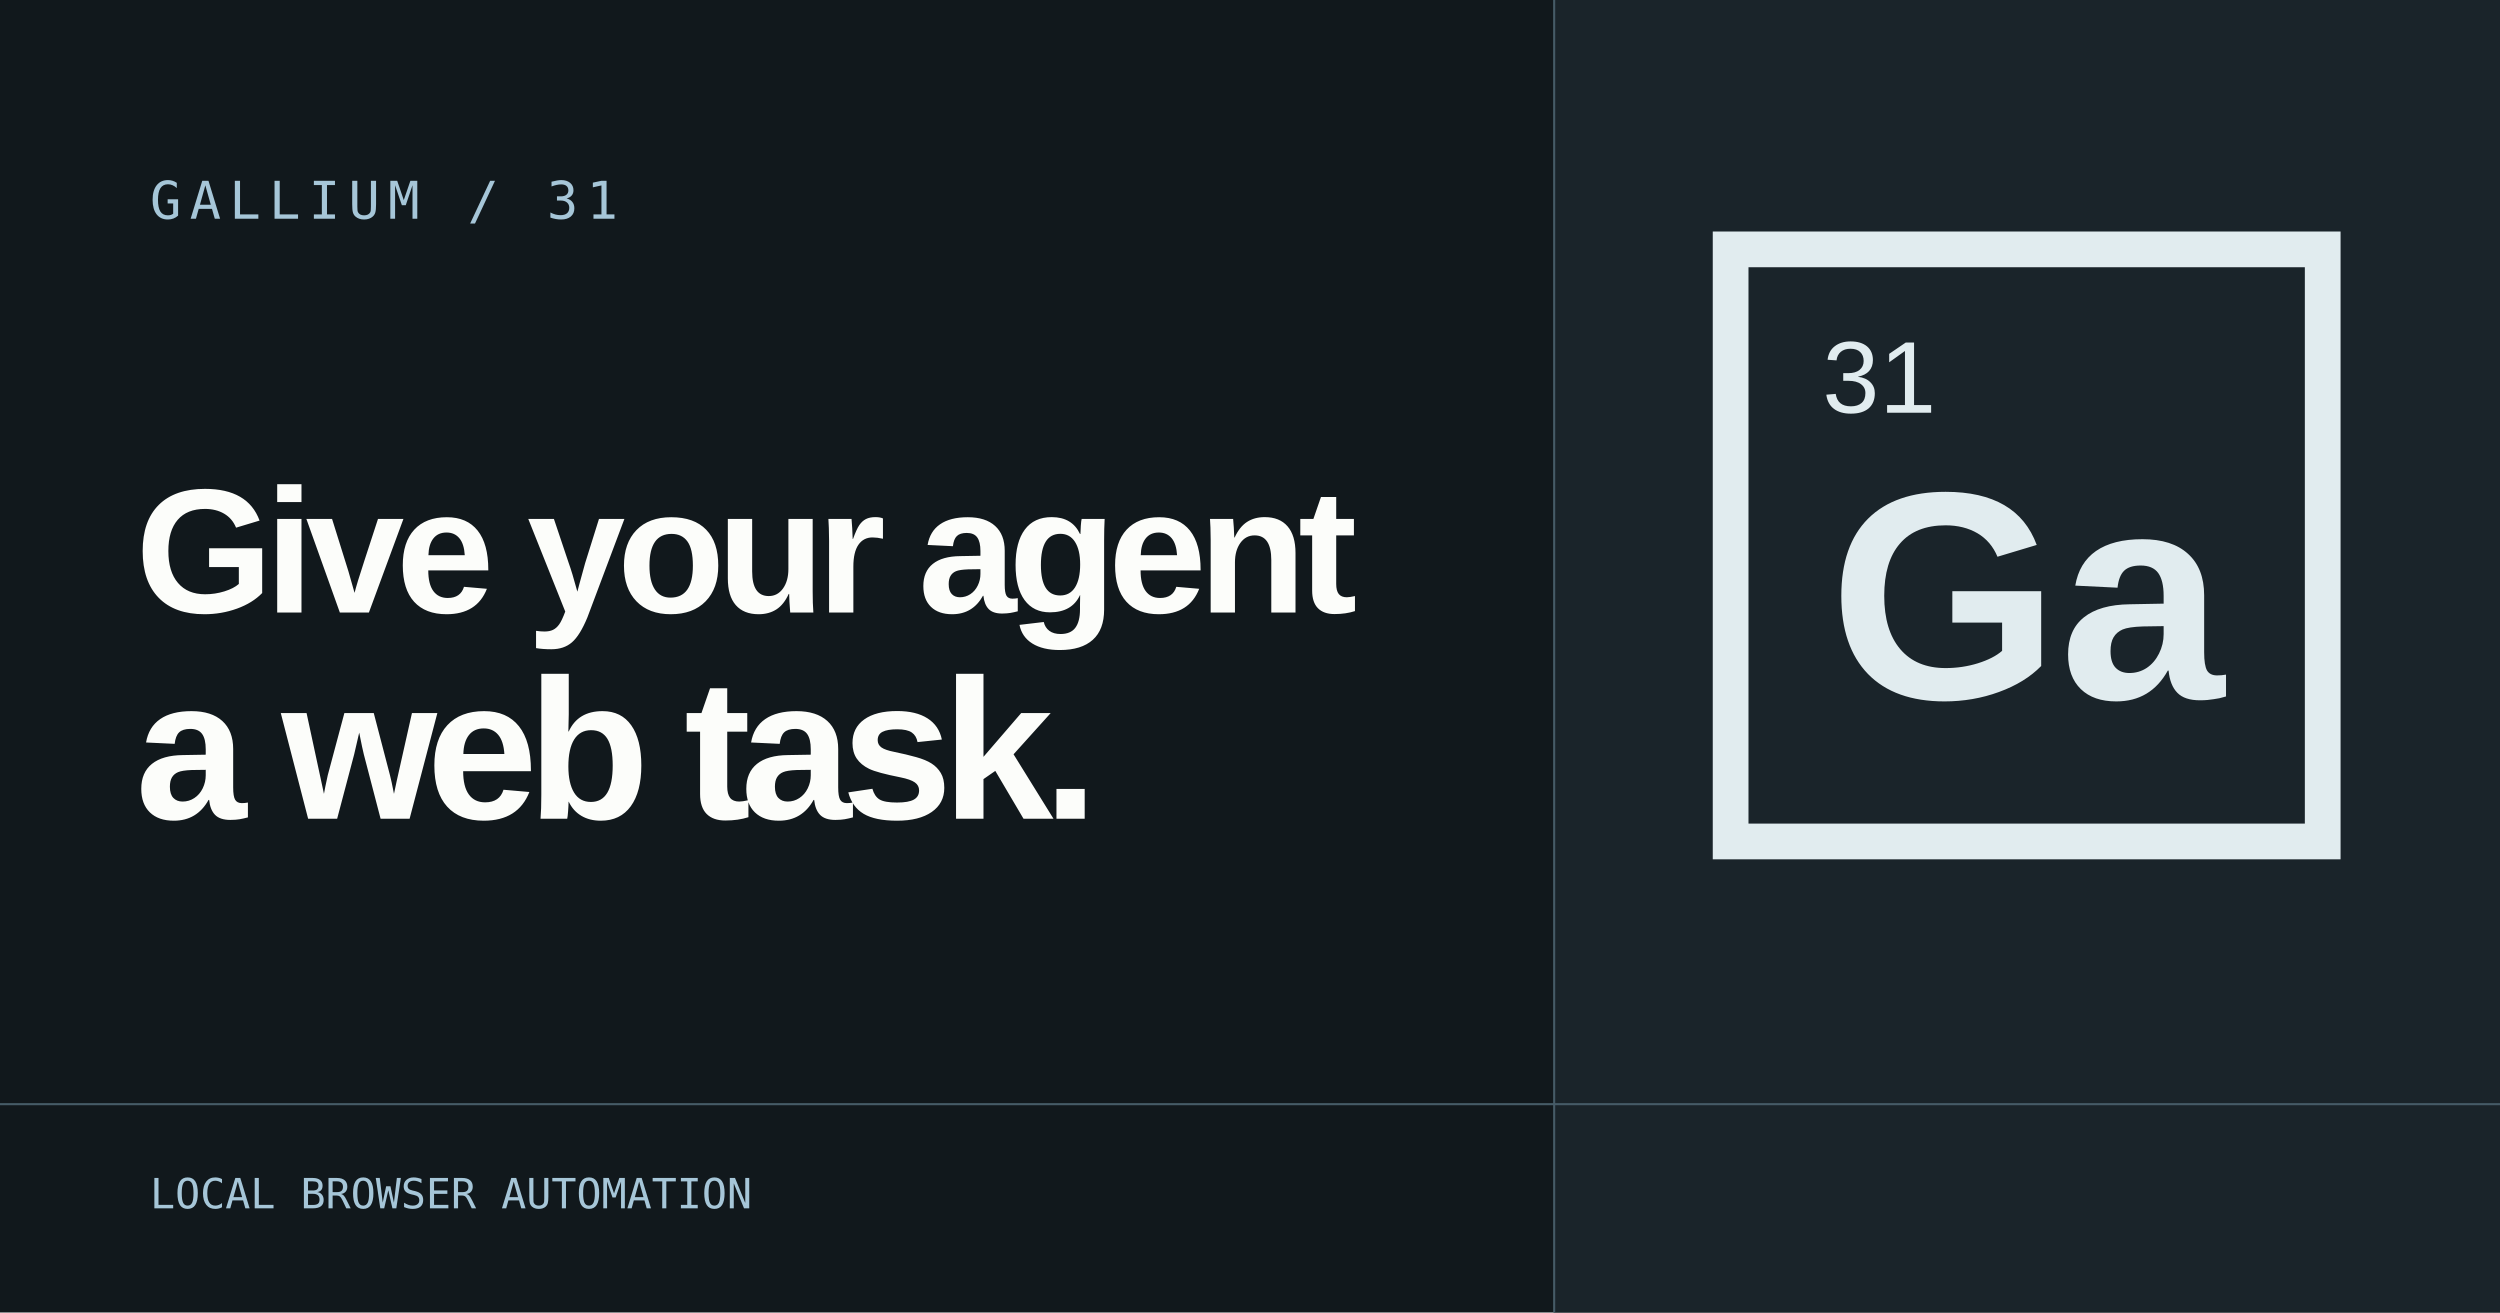
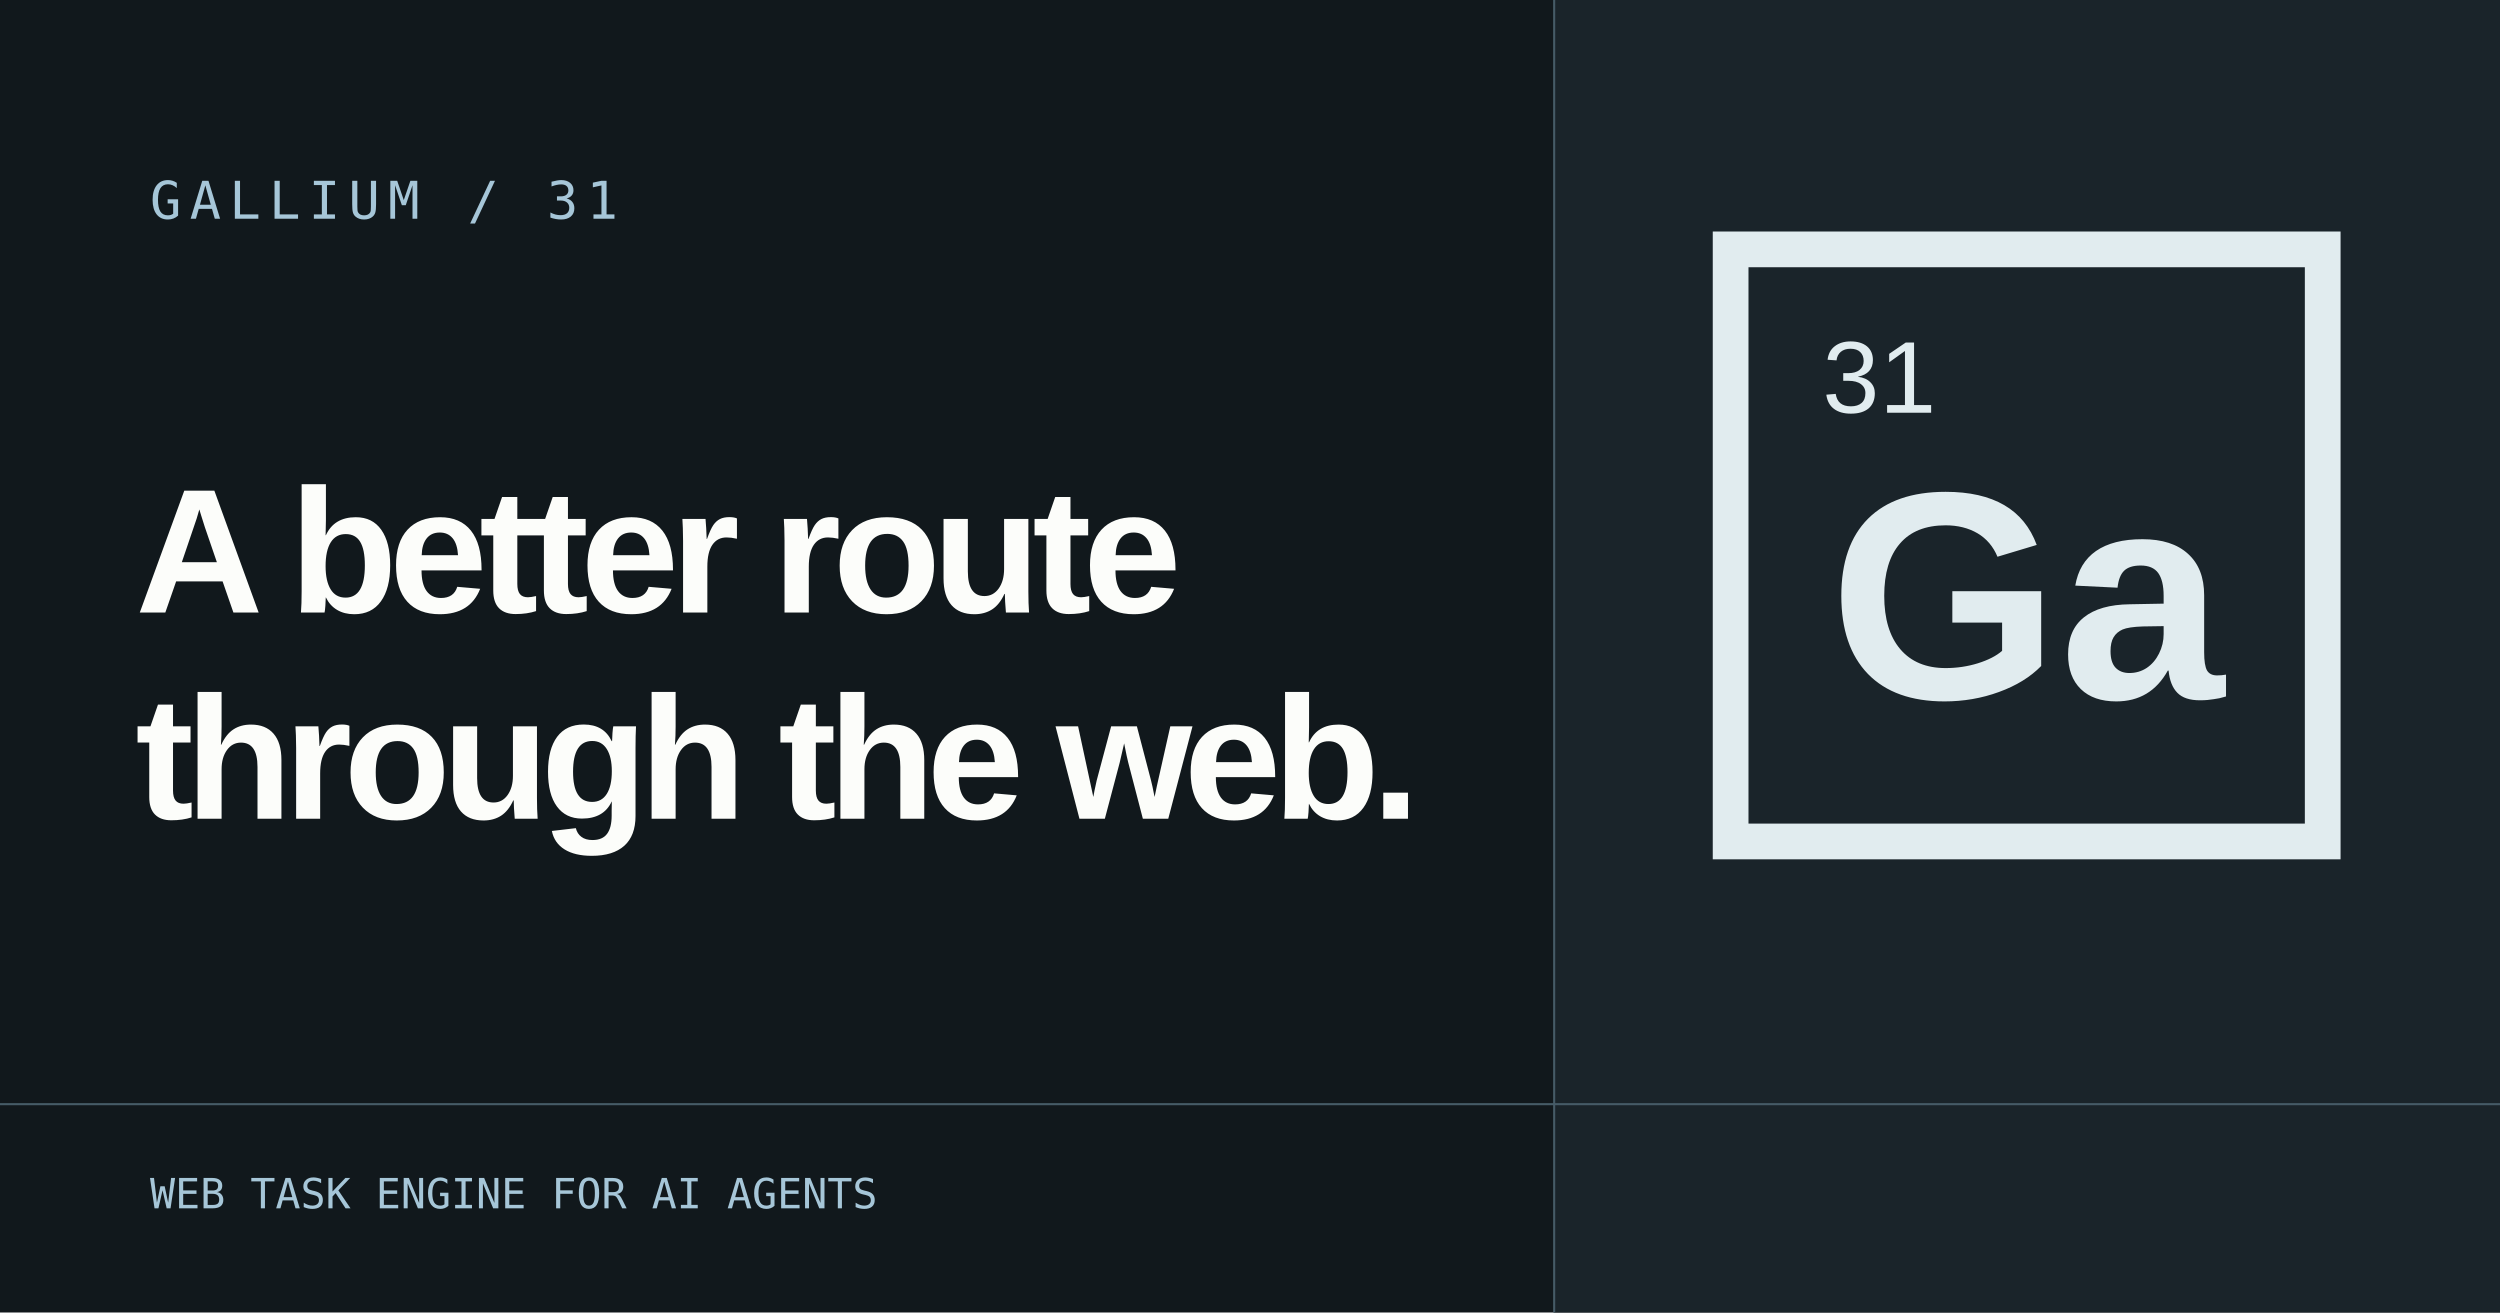
<svg xmlns="http://www.w3.org/2000/svg" width="1200" height="630" viewBox="0 0 1200 630">
  <defs>
    <g id="tile" fill="currentColor" font-family="Arial, sans-serif">
      <rect x="3" y="3" width="58" height="58" fill="none" stroke="currentColor" stroke-width="3.5" />
      <text x="12" y="19" font-size="10">31</text>
      <text x="32" y="47" font-size="29" font-weight="700" text-anchor="middle">Ga</text>
    </g>
  </defs>
  <path fill="#11181c" d="M0 0h1200v630H0z" />
  <path fill="#1a242a" d="M746 0h454v630H746z" />
  <path stroke="#465b67" d="M746 0v630M0 530h1200" />
  <text x="72" y="105" fill="#a6c6d8" font-family="monospace" font-size="25" letter-spacing="4">GALLIUM / 31</text>
-   <text x="65" y="294" fill="#fcfdfa" font-family="Arial,sans-serif" font-size="85" font-weight="700" letter-spacing="-4">Give your agent</text>
-   <text x="65" y="393" fill="#fcfdfa" font-family="Arial,sans-serif" font-size="96" font-weight="700" letter-spacing="-5">a web task.</text>
-   <text x="72" y="580" fill="#a6c6d8" font-family="monospace" font-size="20">LOCAL BROWSER AUTOMATION</text>
+   <text x="65" y="294" fill="#fcfdfa" font-family="Arial,sans-serif" font-size="85" font-weight="700" letter-spacing="-4">A better route</text>
+   <text x="65" y="393" fill="#fcfdfa" font-family="Arial,sans-serif" font-size="84" font-weight="700" letter-spacing="-4">through the web.</text>
+   <text x="72" y="580" fill="#a6c6d8" font-family="monospace" font-size="20">WEB TASK ENGINE FOR AI AGENTS</text>
  <use href="#tile" transform="translate(816 105) scale(4.9)" color="#e1ecef" />
</svg>
